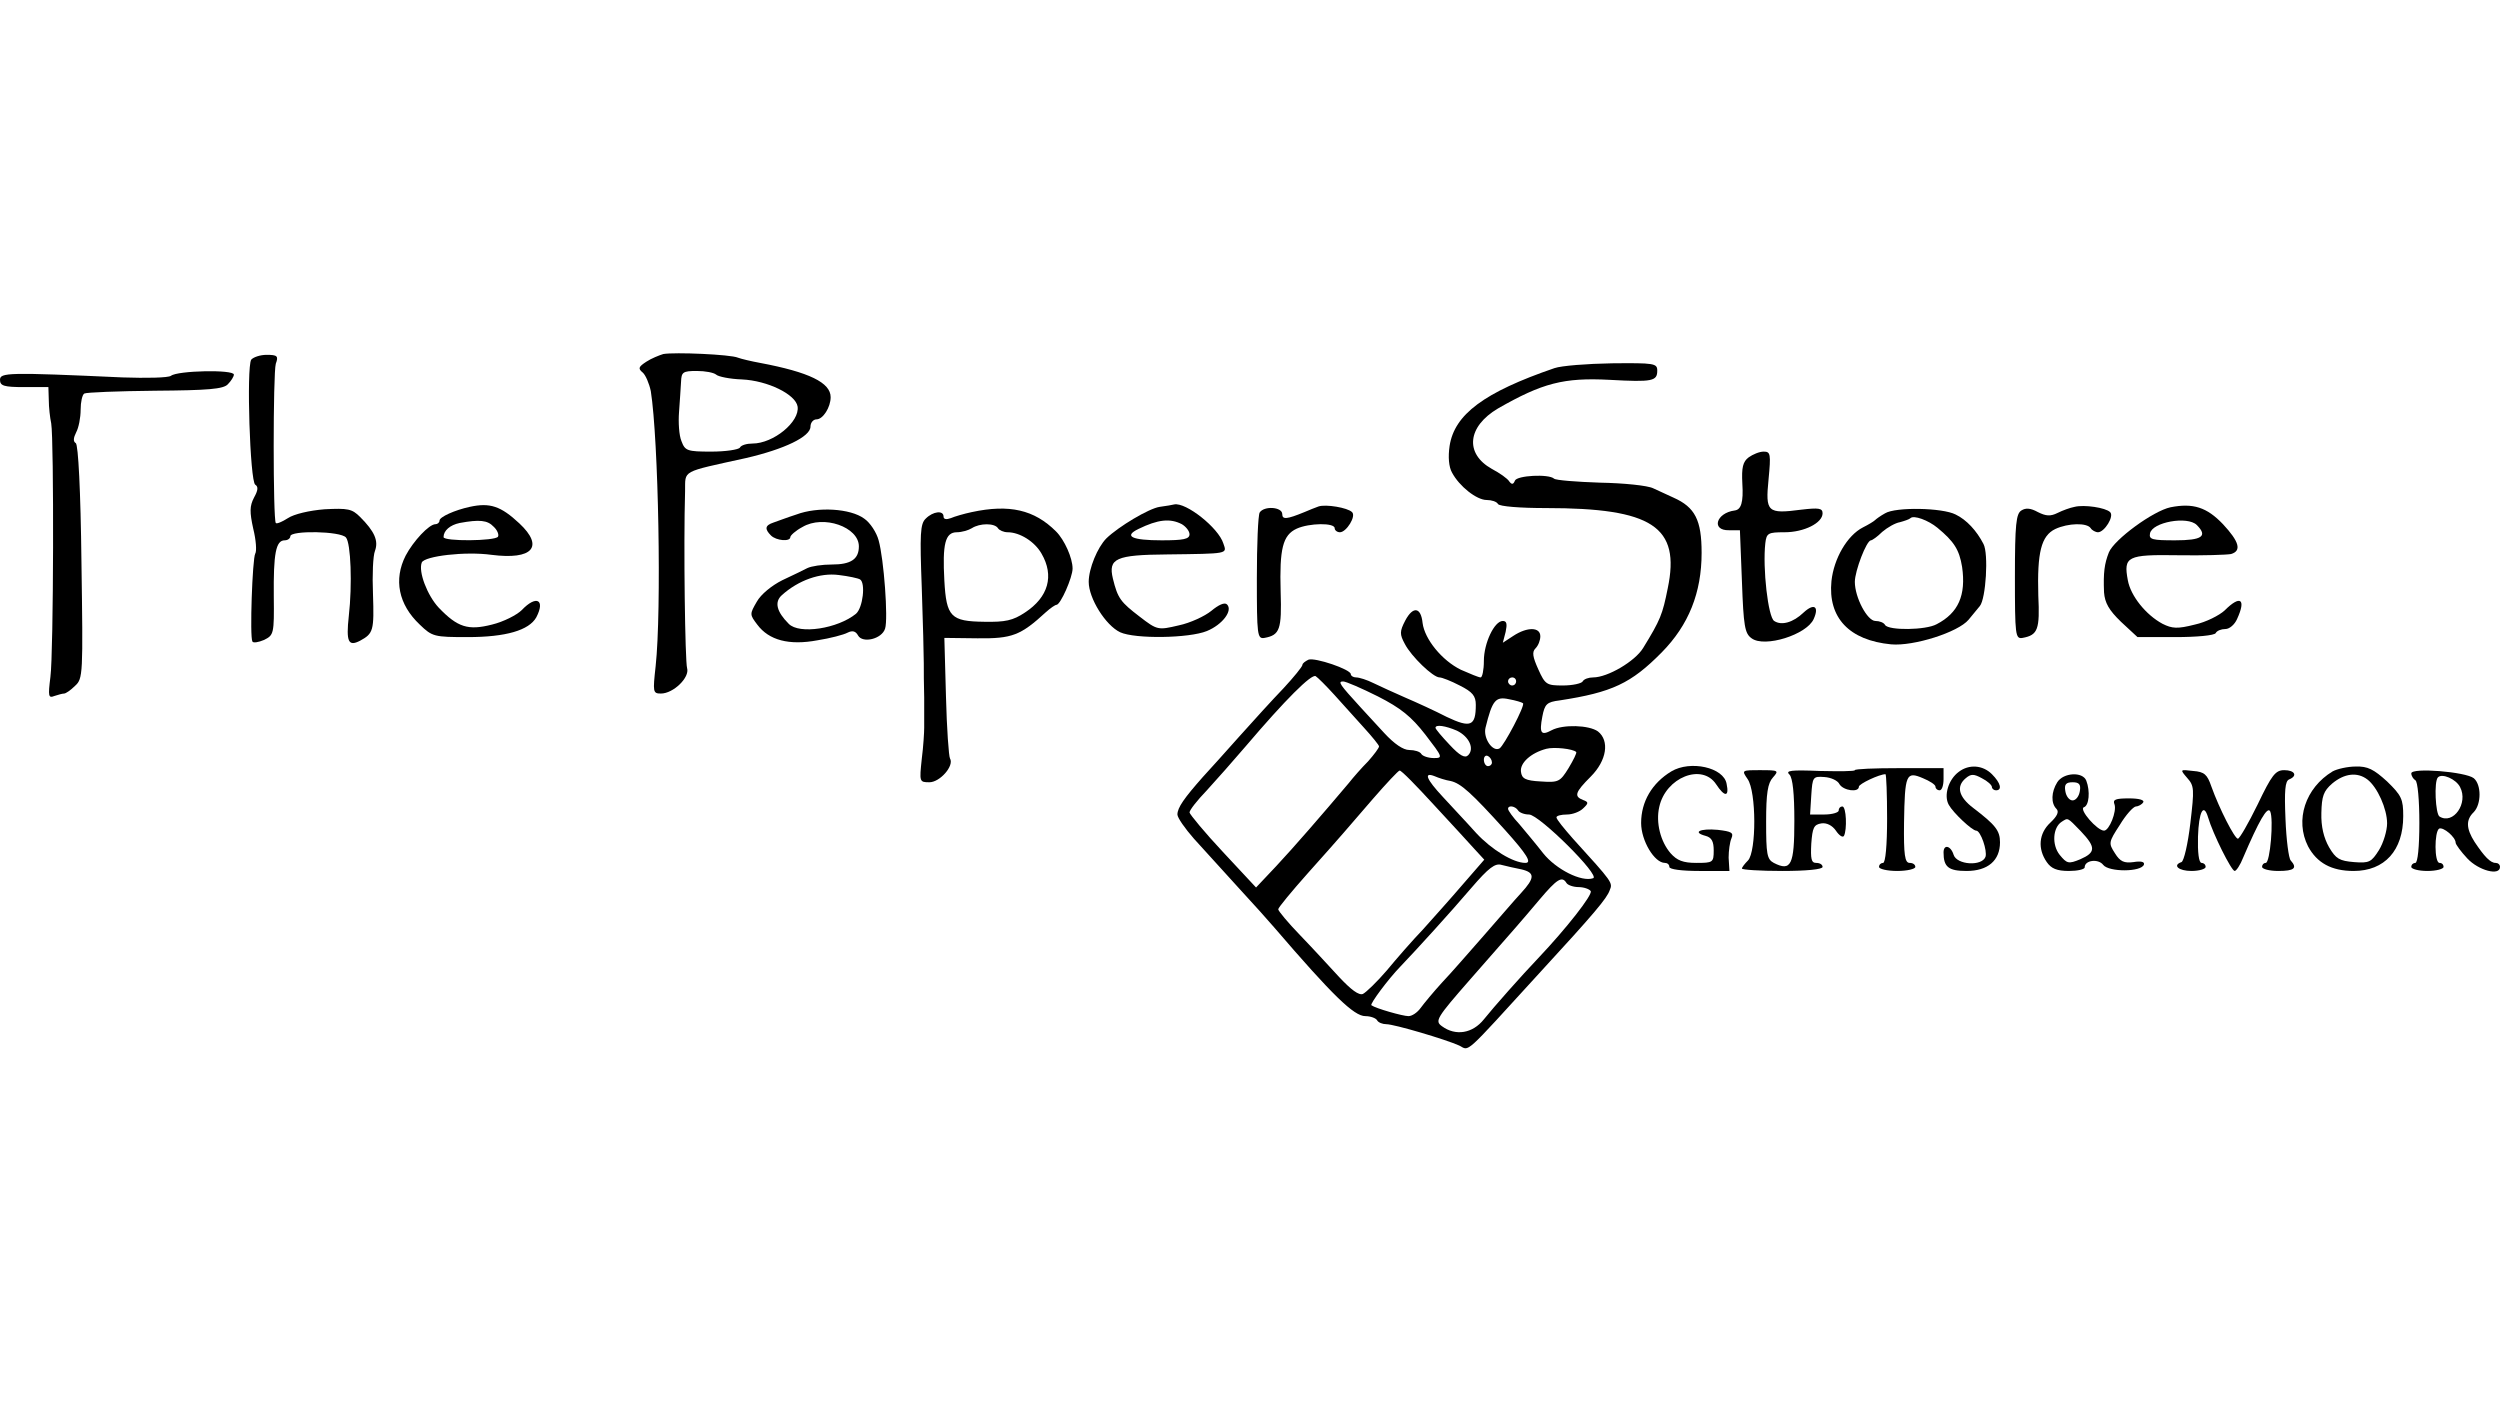
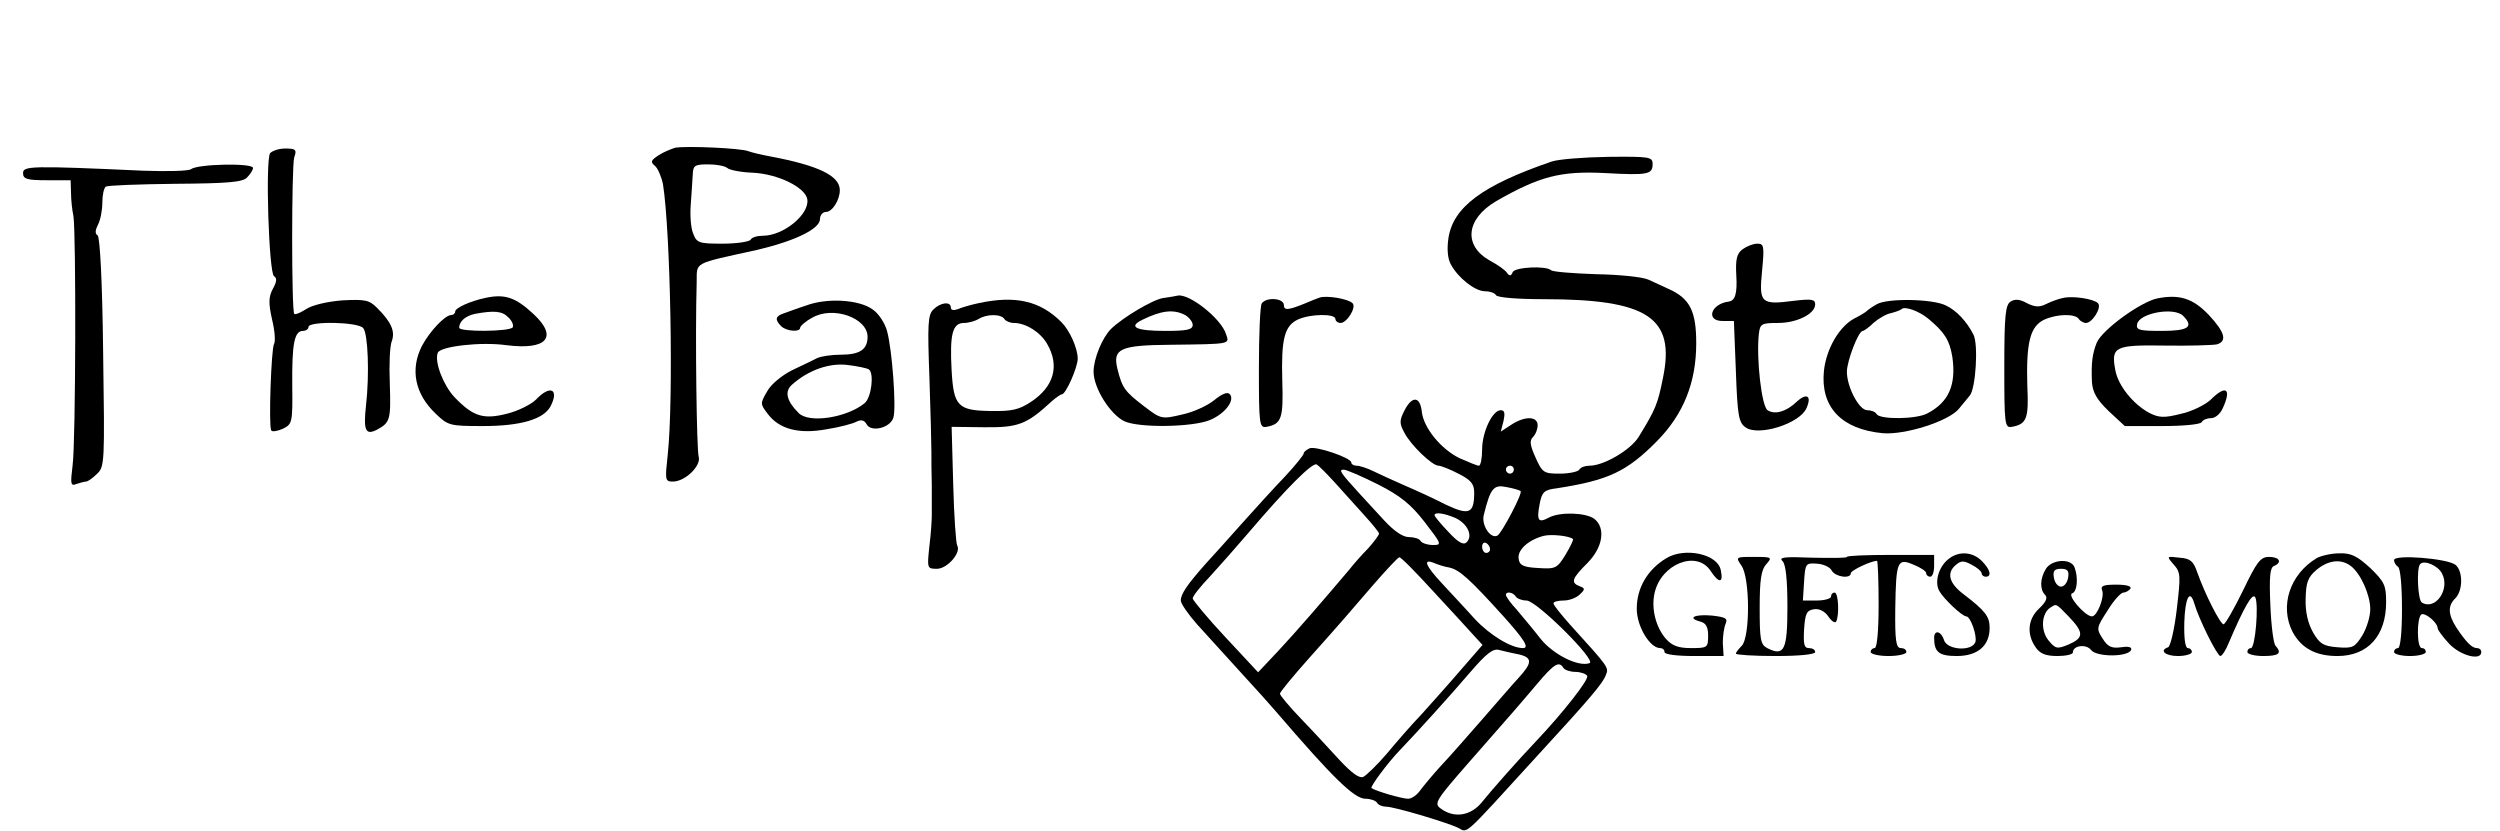
- <svg xmlns="http://www.w3.org/2000/svg" version="1.0" width="620pt" height="350pt" viewBox="0 0 620 350" preserveAspectRatio="xMidYMid meet">
-   <g transform="translate(0,350) scale(0.1,-0.1)" fill="#000000" stroke="none">
-     <path d="M1645 2622 c-10 -3 -30 -11 -42 -19 -20 -13 -21 -17 -9 -27 7 -6 16 -27 20 -46 19 -120 27 -544 12 -682 -7 -64 -7 -68 13 -68 31 0 72 40 65 63 -5 16 -9 304 -5 439 1 53 -12 46 151 82 95 22 160 53 160 78 0 10 7 18 15 18 16 0 35 30 35 55 0 36 -53 62 -175 85 -22 4 -47 10 -55 13 -18 8 -157 14 -185 9z m131 -51 c5 -5 34 -11 64 -12 64 -3 133 -37 138 -67 6 -38 -60 -92 -112 -92 -14 0 -28 -4 -31 -10 -3 -5 -35 -10 -71 -10 -60 0 -65 2 -74 26 -6 14 -8 47 -6 72 2 26 4 59 5 75 1 24 4 27 39 27 21 0 42 -4 48 -9z" />
-     <path d="M623 2608 c-12 -20 -3 -302 10 -310 8 -5 7 -14 -3 -32 -11 -21 -11 -36 -2 -77 7 -28 9 -56 5 -62 -7 -12 -14 -207 -7 -218 2 -4 15 -2 29 4 24 12 25 15 24 108 -1 106 5 139 27 139 8 0 14 5 14 10 0 15 125 13 138 -3 12 -14 16 -116 7 -195 -7 -64 -1 -76 28 -61 33 18 35 25 32 116 -2 47 0 95 5 107 9 25 -1 48 -37 84 -20 20 -30 22 -88 19 -38 -3 -76 -12 -91 -22 -14 -9 -28 -15 -30 -12 -7 7 -7 371 0 395 7 19 4 22 -23 22 -16 0 -33 -6 -38 -12z" />
-     <path d="M3855 2587 c-175 -60 -248 -115 -260 -193 -4 -27 -2 -52 6 -66 18 -34 61 -68 86 -68 12 0 25 -4 28 -10 4 -6 55 -10 119 -10 264 0 334 -46 302 -199 -13 -65 -18 -78 -61 -148 -20 -33 -88 -73 -124 -73 -11 0 -23 -4 -26 -10 -3 -5 -25 -10 -49 -10 -40 0 -44 2 -61 40 -14 31 -16 43 -7 52 7 7 12 20 12 30 0 23 -32 24 -67 1 l-26 -17 7 27 c4 19 3 27 -7 27 -21 0 -47 -55 -47 -99 0 -23 -4 -41 -8 -41 -5 0 -26 9 -49 19 -47 23 -90 76 -95 116 -4 40 -24 42 -43 6 -14 -27 -14 -34 -1 -58 16 -31 70 -83 86 -83 6 0 29 -9 50 -20 32 -16 40 -26 40 -48 0 -53 -13 -58 -72 -30 -29 15 -75 36 -103 48 -27 12 -63 28 -79 36 -16 8 -35 14 -43 14 -7 0 -13 4 -13 8 0 12 -89 42 -105 36 -8 -4 -15 -9 -15 -13 0 -4 -21 -30 -47 -58 -27 -28 -76 -82 -110 -120 -34 -38 -74 -83 -90 -100 -46 -52 -63 -76 -63 -93 0 -8 19 -35 41 -60 23 -25 72 -79 109 -120 38 -41 78 -86 90 -100 146 -170 198 -220 226 -220 13 0 26 -5 29 -10 3 -6 14 -10 23 -10 20 0 148 -38 181 -53 26 -13 8 -29 198 179 138 150 168 186 175 206 8 19 8 19 -91 128 -22 25 -41 48 -41 53 0 4 12 7 26 7 14 0 32 7 40 15 14 13 14 16 0 21 -23 9 -20 19 19 58 40 40 47 89 18 112 -22 16 -87 18 -115 3 -26 -14 -31 -8 -23 34 6 31 11 36 43 40 130 20 177 42 253 119 67 68 99 148 99 247 0 81 -16 113 -70 137 -14 6 -36 17 -50 23 -14 7 -74 13 -132 14 -59 2 -110 6 -114 10 -13 12 -92 8 -97 -5 -4 -10 -8 -10 -14 -2 -4 7 -24 21 -43 31 -68 38 -61 105 15 150 110 63 163 77 277 71 107 -6 118 -3 118 23 0 18 -8 19 -112 18 -62 -1 -126 -6 -143 -12z m-546 -810 c20 -22 53 -59 73 -81 21 -23 38 -44 38 -47 0 -4 -12 -20 -27 -37 -16 -16 -37 -40 -48 -54 -65 -77 -136 -159 -180 -206 l-50 -53 -82 88 c-45 48 -82 93 -83 98 0 6 19 30 43 55 23 25 67 75 97 110 97 114 163 180 173 173 5 -3 26 -24 46 -46z m451 33 c0 -5 -4 -10 -10 -10 -5 0 -10 5 -10 10 0 6 5 10 10 10 6 0 10 -4 10 -10z m-343 -37 c57 -29 83 -50 118 -95 43 -56 44 -58 21 -58 -14 0 -28 5 -31 10 -3 6 -17 10 -30 10 -15 0 -37 15 -62 42 -21 23 -47 51 -58 63 -53 58 -58 65 -44 65 7 0 46 -17 86 -37z m360 -17 c6 -5 -47 -105 -58 -112 -17 -10 -41 25 -35 51 17 69 25 78 58 71 17 -3 33 -8 35 -10z m-164 -68 c31 -15 44 -45 28 -61 -8 -8 -21 -1 -46 26 -19 20 -35 39 -35 42 0 9 25 5 53 -7z m296 -53 c2 -2 -7 -20 -19 -40 -21 -34 -25 -36 -69 -33 -38 2 -47 7 -49 24 -3 22 25 47 63 57 19 5 66 0 74 -8z m-209 -26 c0 -5 -4 -9 -10 -9 -5 0 -10 7 -10 16 0 8 5 12 10 9 6 -3 10 -10 10 -16z m-144 -105 c44 -47 89 -97 102 -111 l23 -25 -53 -61 c-29 -34 -74 -84 -99 -112 -26 -27 -66 -73 -90 -102 -24 -28 -51 -54 -59 -58 -10 -4 -29 10 -59 42 -24 26 -67 73 -97 104 -30 31 -54 60 -54 64 0 4 33 44 73 89 93 104 91 103 162 185 33 38 63 70 66 70 4 1 42 -38 85 -85z m42 59 c25 -6 50 -28 135 -122 53 -59 67 -81 50 -81 -30 0 -84 33 -122 74 -25 28 -63 68 -83 90 -41 44 -48 62 -20 51 9 -4 27 -10 40 -12z m167 -73 c3 -5 15 -10 27 -10 25 0 178 -152 159 -158 -29 -10 -92 22 -124 62 -17 22 -44 54 -59 72 -16 17 -28 34 -28 38 0 10 18 7 25 -4z m8 -146 c34 -8 34 -21 -1 -59 -15 -16 -56 -64 -92 -105 -36 -41 -82 -94 -104 -117 -21 -23 -45 -52 -53 -63 -8 -11 -21 -20 -30 -20 -14 0 -81 19 -92 27 -4 3 41 64 72 96 43 45 123 133 176 195 43 50 59 62 75 57 12 -3 33 -8 49 -11z m112 -34 c3 -5 17 -10 30 -10 13 0 27 -5 30 -10 5 -9 -60 -92 -130 -166 -42 -44 -111 -122 -135 -152 -28 -35 -70 -42 -104 -17 -18 13 -14 20 70 116 122 139 123 140 172 198 44 52 56 59 67 41z" />
-     <path d="M0 2558 c0 -15 10 -18 60 -18 l60 0 1 -32 c0 -18 3 -44 6 -58 7 -41 6 -570 -2 -629 -6 -48 -5 -53 10 -47 9 3 20 6 24 6 4 0 16 8 27 19 20 18 20 28 16 307 -2 178 -8 291 -14 295 -7 4 -6 13 1 27 6 11 11 36 11 56 0 19 4 37 9 40 5 3 84 6 175 7 132 1 170 4 181 16 8 8 15 19 15 24 0 13 -140 10 -156 -3 -7 -5 -61 -6 -120 -4 -285 13 -304 12 -304 -6z" />
-     <path d="M4337 2366 c-15 -11 -18 -26 -16 -65 3 -47 -3 -65 -19 -67 -46 -6 -59 -50 -14 -49 l27 0 5 -127 c4 -111 7 -129 24 -141 32 -24 137 9 154 48 14 31 1 40 -25 16 -26 -25 -55 -33 -73 -21 -15 9 -29 131 -22 193 3 25 7 27 48 27 48 0 94 23 94 47 0 13 -10 14 -53 9 -84 -11 -89 -6 -81 75 6 63 5 69 -12 69 -11 0 -27 -7 -37 -14z" />
-     <path d="M1165 2243 c-37 -8 -75 -25 -75 -34 0 -5 -5 -9 -10 -9 -16 0 -55 -42 -74 -78 -30 -59 -18 -121 35 -171 31 -30 36 -31 119 -31 95 0 152 17 170 49 23 44 0 56 -36 18 -12 -12 -45 -29 -74 -36 -59 -15 -85 -7 -132 42 -28 30 -51 89 -42 112 7 16 108 28 173 19 102 -13 131 20 69 78 -46 43 -73 52 -123 41z m59 -49 c9 -8 14 -20 11 -25 -7 -11 -135 -12 -135 -1 0 16 16 30 40 35 49 9 69 7 84 -9z" />
-     <path d="M2876 2243 c-27 -4 -102 -49 -132 -78 -22 -22 -44 -75 -44 -108 0 -41 42 -108 78 -125 37 -17 171 -15 215 3 39 16 65 51 50 66 -6 6 -21 -1 -39 -16 -16 -13 -52 -30 -81 -36 -51 -12 -53 -12 -97 22 -47 36 -54 45 -66 94 -12 50 7 59 134 60 154 2 149 1 140 27 -12 39 -93 103 -122 97 -4 -1 -20 -4 -36 -6z m55 -43 c10 -6 19 -17 19 -25 0 -12 -15 -15 -69 -15 -74 0 -95 10 -58 28 49 24 79 27 108 12z" />
-     <path d="M3270 2244 c-8 -3 -24 -9 -35 -14 -44 -18 -55 -19 -55 -5 0 18 -45 21 -56 4 -4 -7 -7 -80 -7 -163 0 -142 1 -151 19 -148 38 7 43 21 40 115 -3 106 5 140 40 156 31 14 94 15 94 1 0 -5 6 -10 13 -10 16 0 41 40 30 50 -11 11 -65 20 -83 14z" />
-     <path d="M5145 2243 c-11 -2 -30 -9 -42 -15 -18 -9 -29 -8 -49 2 -18 10 -30 11 -41 4 -13 -8 -16 -34 -16 -164 0 -146 1 -155 19 -152 38 7 43 21 39 105 -3 107 7 148 42 165 32 15 79 16 88 2 3 -5 12 -10 18 -10 16 0 41 40 30 50 -11 11 -64 19 -88 13z" />
-     <path d="M5383 2242 c-43 -9 -140 -80 -153 -112 -11 -28 -14 -50 -12 -99 2 -26 12 -44 42 -73 l41 -38 94 0 c52 0 97 4 100 10 3 6 14 10 24 10 10 0 23 11 29 25 23 50 8 60 -31 21 -13 -12 -46 -29 -74 -35 -43 -11 -56 -10 -80 2 -41 22 -79 69 -86 108 -11 59 -2 64 125 62 62 -1 121 1 131 3 27 8 20 31 -20 74 -40 42 -74 53 -130 42z m65 -44 c28 -28 13 -38 -54 -38 -56 0 -65 2 -62 17 5 28 93 44 116 21z" />
-     <path d="M1975 2224 c-22 -7 -48 -17 -57 -20 -21 -7 -22 -16 -6 -32 13 -13 48 -16 48 -4 0 4 13 16 30 25 52 31 140 0 140 -48 0 -32 -20 -45 -67 -45 -24 0 -51 -4 -61 -9 -9 -5 -37 -18 -62 -30 -26 -13 -53 -35 -63 -53 -18 -31 -18 -32 1 -57 29 -39 79 -52 149 -39 32 5 66 14 75 19 12 6 20 4 26 -7 11 -20 59 -9 67 17 8 24 -3 173 -16 219 -5 19 -21 44 -36 54 -34 25 -115 30 -168 10z m158 -161 c14 -9 7 -70 -10 -85 -45 -37 -141 -52 -167 -25 -30 30 -36 54 -17 71 41 37 95 56 141 50 25 -3 48 -8 53 -11z" />
-     <path d="M2410 2230 c-19 -4 -43 -11 -52 -15 -11 -4 -18 -3 -18 4 0 16 -26 13 -44 -5 -14 -13 -15 -38 -10 -172 3 -86 5 -170 5 -187 0 -16 0 -55 1 -85 0 -30 0 -64 0 -75 0 -11 -2 -46 -6 -77 -6 -57 -6 -58 19 -58 26 0 62 41 51 59 -3 5 -8 74 -10 154 l-4 145 82 -1 c86 -1 107 7 170 65 11 10 23 18 26 18 10 0 40 68 40 90 0 26 -20 71 -41 92 -54 54 -116 68 -209 48z m65 -40 c3 -5 14 -10 24 -10 30 0 67 -23 84 -53 32 -55 17 -108 -41 -146 -30 -20 -49 -24 -101 -23 -83 1 -94 12 -99 102 -5 91 2 120 31 120 12 0 29 5 37 10 20 13 57 13 65 0z" />
-     <path d="M4675 2227 c-11 -6 -22 -14 -25 -17 -3 -3 -16 -11 -30 -18 -39 -20 -72 -77 -78 -133 -9 -91 44 -147 148 -157 56 -5 166 30 192 61 10 12 22 27 28 34 15 18 22 130 9 154 -17 33 -42 60 -69 73 -33 17 -149 19 -175 3z m130 -36 c41 -34 54 -54 61 -97 10 -70 -9 -114 -63 -142 -27 -15 -119 -16 -128 -2 -3 6 -14 10 -24 10 -20 0 -51 58 -51 97 0 27 29 103 40 103 3 0 16 9 28 21 13 11 32 22 44 24 11 3 23 7 26 10 8 8 44 -5 67 -24z" />
-     <path d="M4145 1587 c-48 -29 -75 -75 -75 -128 0 -44 33 -99 59 -99 6 0 11 -4 11 -10 0 -6 31 -10 74 -10 l75 0 -2 33 c0 17 3 39 7 48 6 14 0 17 -34 21 -44 4 -64 -6 -30 -15 15 -4 20 -14 20 -36 0 -30 -2 -31 -43 -31 -33 0 -48 6 -64 24 -25 29 -37 76 -28 115 16 73 106 109 141 56 21 -32 33 -32 26 1 -7 41 -90 59 -137 31z" />
-     <path d="M4600 1590 c0 -3 -39 -3 -87 -2 -72 3 -86 1 -75 -9 8 -9 12 -47 12 -115 0 -109 -8 -126 -51 -104 -17 9 -19 22 -19 102 0 71 4 96 17 110 15 17 14 18 -31 18 -47 0 -47 0 -32 -22 22 -31 22 -180 1 -202 -8 -8 -15 -17 -15 -20 0 -3 45 -6 100 -6 60 0 100 4 100 10 0 6 -7 10 -16 10 -12 0 -14 10 -12 48 3 39 6 47 25 50 13 2 27 -5 36 -18 8 -12 17 -18 20 -13 8 15 6 73 -4 73 -5 0 -9 -4 -9 -10 0 -5 -16 -10 -36 -10 l-35 0 3 48 c3 45 4 47 32 45 17 -1 34 -9 38 -18 10 -16 48 -21 48 -6 0 7 51 31 66 31 2 0 4 -49 4 -110 0 -67 -4 -110 -10 -110 -5 0 -10 -4 -10 -10 0 -5 20 -10 45 -10 25 0 45 5 45 10 0 6 -6 10 -14 10 -12 0 -15 19 -14 100 2 120 5 128 47 110 17 -7 31 -16 31 -21 0 -5 5 -9 10 -9 6 0 10 12 10 28 l0 27 -110 0 c-61 0 -110 -2 -110 -5z" />
-     <path d="M4858 1586 c-26 -19 -38 -59 -25 -82 11 -20 58 -64 68 -64 11 0 28 -50 23 -65 -9 -24 -71 -20 -79 5 -7 23 -25 27 -25 6 0 -36 12 -46 57 -46 53 0 83 26 83 71 0 29 -11 43 -66 85 -37 28 -43 54 -19 74 13 11 20 11 40 0 14 -7 25 -17 25 -22 0 -4 5 -8 10 -8 16 0 12 18 -10 40 -23 23 -57 25 -82 6z" />
-     <path d="M5785 1587 c-68 -41 -94 -121 -61 -186 22 -41 58 -61 113 -61 77 0 123 51 123 136 0 42 -4 51 -40 86 -33 30 -48 38 -78 37 -20 0 -46 -6 -57 -12z m86 -20 c25 -19 49 -73 49 -109 0 -18 -9 -48 -20 -66 -19 -30 -24 -33 -62 -30 -36 3 -45 8 -62 37 -13 23 -20 51 -19 85 1 41 5 54 27 73 30 25 62 29 87 10z" />
-     <path d="M5424 1571 c18 -20 18 -28 8 -113 -6 -51 -16 -94 -22 -96 -23 -8 -7 -22 25 -22 19 0 35 5 35 10 0 6 -5 10 -10 10 -7 0 -10 26 -9 65 2 62 14 85 25 48 12 -41 58 -133 66 -133 4 0 14 15 21 33 39 91 60 128 67 115 9 -19 0 -128 -11 -128 -5 0 -9 -4 -9 -10 0 -5 18 -10 40 -10 40 0 48 7 31 26 -5 5 -11 51 -13 103 -3 70 -1 94 9 98 22 9 14 23 -12 23 -22 0 -31 -12 -66 -85 -23 -47 -45 -85 -49 -85 -8 0 -46 74 -66 130 -10 29 -17 36 -45 38 -33 4 -33 4 -15 -17z" />
-     <path d="M5980 1582 c0 -6 5 -14 10 -17 6 -3 10 -50 10 -106 0 -59 -4 -99 -10 -99 -5 0 -10 -4 -10 -10 0 -5 18 -10 40 -10 22 0 40 5 40 10 0 6 -4 10 -10 10 -13 0 -13 77 -1 85 10 5 41 -21 41 -35 0 -4 13 -22 29 -39 28 -30 81 -44 81 -21 0 6 -5 10 -11 10 -13 0 -28 16 -52 52 -21 33 -22 55 -2 74 19 20 19 68 0 84 -20 16 -155 27 -155 12z m121 -34 c21 -40 -17 -94 -51 -73 -10 6 -14 87 -4 97 10 11 45 -4 55 -24z" />
-     <path d="M5102 1560 c-15 -24 -16 -52 -2 -66 7 -7 2 -18 -15 -34 -29 -27 -32 -65 -9 -98 11 -16 25 -22 55 -22 21 0 39 4 39 9 0 18 34 22 46 6 14 -18 95 -18 101 1 2 7 -8 9 -26 6 -23 -3 -33 1 -46 22 -16 25 -16 27 12 70 15 25 33 45 40 46 6 0 15 5 18 10 4 6 -10 10 -35 10 -34 0 -41 -3 -36 -15 6 -17 -13 -65 -26 -65 -17 0 -63 53 -50 58 13 4 16 40 6 66 -9 23 -57 20 -72 -4z m56 -22 c-2 -13 -10 -23 -18 -23 -8 0 -16 10 -18 23 -3 17 2 22 18 22 16 0 21 -5 18 -22z m2 -99 c38 -40 38 -53 -1 -70 -29 -12 -33 -11 -51 11 -20 25 -17 68 5 82 16 10 13 12 47 -23z" />
+ <svg xmlns="http://www.w3.org/2000/svg" version="1.1" id="Layer_1" x="0px" y="0px" width="283px" height="94px" viewBox="0 0 283 94" enable-background="new 0 0 283 94" xml:space="preserve">
+   <g transform="translate(0,350) scale(0.1,-0.1)">
+     <path d="M764.409,3332.778c-4.487-1.348-13.467-4.937-18.853-8.53c-8.975-5.83-9.424-7.627-4.038-12.114   c3.14-2.695,7.183-12.119,8.975-20.645c8.53-53.862,12.119-244.165,5.386-306.099c-3.14-28.73-3.14-30.527,5.835-30.527   c13.916,0,32.319,17.959,29.175,28.281c-2.246,7.178-4.038,136.445-2.246,197.036c0.449,23.784-5.381,20.645,67.773,36.802   c42.642,9.873,71.812,23.789,71.812,35.01c0,4.487,3.145,8.076,6.733,8.076c7.183,0,15.708,13.467,15.708,24.688   c0,16.157-23.784,27.827-78.545,38.149c-9.873,1.792-21.094,4.487-24.683,5.835   C839.365,3332.329,776.973,3335.024,764.409,3332.778z M823.203,3309.887c2.246-2.241,15.264-4.937,28.726-5.386   c28.726-1.343,59.692-16.606,61.938-30.068c2.695-17.056-26.929-41.294-50.269-41.294c-6.284,0-12.568-1.792-13.911-4.487   c-1.348-2.246-15.713-4.487-31.87-4.487c-26.929,0-29.175,0.898-33.213,11.67c-2.69,6.279-3.589,21.094-2.69,32.314   c0.898,11.67,1.792,26.479,2.241,33.657c0.449,10.776,1.797,12.124,17.505,12.124   C811.084,3313.93,820.513,3312.134,823.203,3309.887z" />
+     <path d="M305.708,3326.494c-5.386-8.975-1.348-135.542,4.487-139.136c3.594-2.241,3.145-6.284-1.348-14.36   c-4.937-9.424-4.937-16.157-0.898-34.561c3.145-12.568,4.043-25.137,2.246-27.827c-3.14-5.386-6.284-92.905-3.14-97.847   c0.894-1.787,6.733-0.889,13.013,1.797c10.771,5.381,11.221,6.729,10.771,48.477c-0.449,47.573,2.246,62.383,12.119,62.383   c3.594,0,6.284,2.246,6.284,4.492c0,6.729,56.104,5.83,61.938-1.348c5.386-6.284,7.183-52.065,3.14-87.52   c-3.14-28.73-0.449-34.111,12.568-27.383c14.814,8.076,15.708,11.221,14.365,52.065c-0.898,21.094,0,42.642,2.241,48.022   c4.038,11.221-0.449,21.548-16.606,37.705c-8.975,8.975-13.467,9.873-39.497,8.525c-17.051-1.348-34.111-5.386-40.84-9.873   c-6.284-4.038-12.568-6.733-13.467-5.386c-3.14,3.14-3.14,166.514,0,177.285c3.145,8.53,1.797,9.873-10.322,9.873   C315.581,3331.88,307.949,3329.189,305.708,3326.494z" />
+     <path d="M1756.308,3317.07c-78.535-26.929-111.309-51.616-116.689-86.626c-1.797-12.114-0.898-23.335,2.686-29.619   c8.086-15.259,27.383-30.522,38.613-30.522c5.381,0,11.211-1.792,12.559-4.487c1.797-2.69,24.688-4.487,53.418-4.487   c118.477,0,149.902-20.645,135.537-89.316c-5.83-29.175-8.076-35.01-27.373-66.426c-8.984-14.814-39.492-32.764-55.664-32.764   c-4.932,0-10.313-1.797-11.66-4.492c-1.348-2.236-11.221-4.482-21.992-4.482c-17.959,0-19.746,0.898-27.383,17.949   c-6.289,13.916-7.178,19.297-3.145,23.34c3.145,3.145,5.391,8.975,5.391,13.467c0,10.322-14.365,10.771-30.078,0.439l-11.66-7.617   l3.145,12.109c1.787,8.53,1.348,12.119-3.145,12.119c-9.434,0-21.094-24.678-21.094-44.434c0-10.322-1.797-18.398-3.594-18.398   c-2.246,0-11.67,4.033-21.992,8.525c-21.094,10.322-40.391,34.111-42.637,52.065c-1.797,17.954-10.771,18.853-19.297,2.69   c-6.289-12.119-6.289-15.264-0.449-26.025c7.178-13.916,31.416-37.256,38.594-37.256c2.695,0,13.018-4.043,22.441-8.975   c14.365-7.188,17.949-11.68,17.949-21.543c0-23.789-5.83-26.035-32.314-13.467c-13.018,6.729-33.662,16.152-46.221,21.543   c-12.129,5.381-28.281,12.568-35.469,16.162c-7.168,3.584-15.703,6.279-19.297,6.279c-3.145,0-5.83,1.787-5.83,3.584   c0,5.391-39.951,18.857-47.129,16.162c-3.584-1.797-6.729-4.033-6.729-5.83s-9.434-13.467-21.094-26.035   c-12.129-12.568-34.121-36.807-49.375-53.867c-15.259-17.051-33.213-37.246-40.396-44.883   c-20.645-23.34-28.276-34.102-28.276-41.738c0-3.584,8.53-15.703,18.403-26.924c10.327-11.221,32.314-35.459,48.921-53.857   c17.051-18.398,35.01-38.594,40.391-44.883c65.527-76.309,88.867-98.75,101.445-98.75c5.83,0,11.66-2.236,13.008-4.482   c1.348-2.686,6.289-4.482,10.332-4.482c8.965,0,66.416-17.061,81.23-23.789c11.67-5.84,3.594-13.027,88.867,80.332   c61.934,67.324,75.41,83.486,78.545,92.461c3.594,8.525,3.594,8.525-40.85,57.451c-9.863,11.221-18.398,21.543-18.398,23.779   c0,1.797,5.391,3.145,11.67,3.145c6.289,0,14.365,3.145,17.959,6.738c6.279,5.83,6.279,7.178,0,9.424   c-10.332,4.033-8.984,8.525,8.525,26.035c17.959,17.949,21.094,39.941,8.076,50.264c-9.873,7.188-39.043,8.086-51.611,1.348   c-11.67-6.289-13.916-3.594-10.322,15.254c2.695,13.926,4.932,16.162,19.297,17.959c58.34,8.975,79.443,18.857,113.555,53.408   c30.068,30.522,44.434,66.431,44.434,110.864c0,36.353-7.188,50.718-31.426,61.489c-6.279,2.695-16.152,7.627-22.441,10.322   c-6.279,3.145-33.203,5.835-59.238,6.284c-26.484,0.898-49.375,2.69-51.162,4.487c-5.84,5.386-41.299,3.594-43.545-2.246   c-1.797-4.487-3.584-4.487-6.279-0.894c-1.787,3.14-10.771,9.424-19.297,13.911c-30.518,17.056-27.373,47.129,6.729,67.324   c49.375,28.276,73.164,34.561,124.326,31.865c48.027-2.69,52.959-1.343,52.959,10.327c0,8.076-3.594,8.525-50.273,8.076   C1792.666,3322.007,1763.945,3319.76,1756.308,3317.07z M1511.25,2953.515c8.984-9.863,23.789-26.475,32.773-36.348   c9.414-10.332,17.051-19.746,17.051-21.094c0-1.797-5.391-8.984-12.119-16.611c-7.178-7.178-16.611-17.949-21.543-24.238   c-29.17-34.561-61.045-71.357-80.791-92.451l-22.441-23.789l-36.802,39.492c-20.195,21.543-36.807,41.738-37.251,43.984   c0,2.695,8.53,13.467,19.297,24.688c10.322,11.221,30.073,33.662,43.54,49.375c43.54,51.162,73.149,80.781,77.642,77.637   C1492.851,2972.822,1502.285,2963.398,1511.25,2953.515z M1713.672,2968.33c0-2.236-1.797-4.482-4.482-4.482   c-2.246,0-4.492,2.246-4.492,4.482c0,2.695,2.246,4.492,4.492,4.492C1711.875,2972.822,1713.672,2971.025,1713.672,2968.33z    M1559.726,2951.719c25.586-13.008,37.256-22.441,52.969-42.637c19.297-25.127,19.746-26.025,9.414-26.025   c-6.27,0-12.559,2.236-13.906,4.482c-1.348,2.695-7.637,4.492-13.467,4.492c-6.729,0-16.611,6.738-27.822,18.848   c-9.433,10.332-21.094,22.891-26.035,28.281c-23.789,26.035-26.035,29.17-19.746,29.17   C1524.277,2968.33,1541.777,2960.703,1559.726,2951.719z M1721.308,2944.101c2.695-2.246-21.094-47.129-26.035-50.273   c-7.627-4.492-18.398,11.221-15.703,22.891c7.617,30.967,11.211,35,26.025,31.865   C1713.222,2947.236,1720.41,2944.99,1721.308,2944.101z M1647.695,2913.574c13.926-6.738,19.746-20.195,12.568-27.383   c-3.584-3.584-9.424-0.449-20.645,11.68c-8.525,8.965-15.713,17.5-15.713,18.848   C1623.906,2920.761,1635.136,2918.965,1647.695,2913.574z M1780.547,2889.785c0.898-0.898-3.135-8.975-8.525-17.949   c-9.424-15.264-11.221-16.152-30.967-14.814c-17.051,0.908-21.094,3.145-21.992,10.771c-1.348,9.873,11.221,21.094,28.281,25.586   C1755.869,2895.625,1776.953,2893.379,1780.547,2889.785z M1686.748,2878.125c0-2.246-1.797-4.043-4.492-4.043   c-2.236,0-4.482,3.145-4.482,7.178c0,3.594,2.246,5.381,4.482,4.033C1684.951,2883.955,1686.748,2880.81,1686.748,2878.125z    M1622.109,2830.996c19.756-21.094,39.951-43.535,45.781-49.824l10.332-11.221l-23.789-27.373   c-13.018-15.273-33.213-37.705-44.434-50.273c-11.68-12.119-29.629-32.764-40.391-45.781   c-10.781-12.568-22.891-24.238-26.484-26.035c-4.492-1.797-13.027,4.492-26.484,18.857c-10.771,11.67-30.068,32.764-43.535,46.67   c-13.457,13.926-24.238,26.934-24.238,28.73s14.805,19.746,32.764,39.941c41.748,46.68,40.85,46.23,72.705,83.037   c14.824,17.061,28.281,31.416,29.629,31.416C1585.761,2869.59,1602.812,2852.09,1622.109,2830.996z M1640.967,2857.47   c11.221-2.686,22.441-12.568,60.596-54.756c23.779-26.484,30.068-36.348,22.441-36.348c-13.477,0-37.705,14.805-54.766,33.203   c-11.221,12.578-28.271,30.527-37.246,40.4c-18.398,19.746-21.543,27.822-8.984,22.881   C1627.051,2861.054,1635.136,2858.369,1640.967,2857.47z M1715.918,2824.707c1.348-2.246,6.738-4.492,12.119-4.492   c11.221,0,79.893-68.223,71.357-70.908c-13.008-4.482-41.289,9.873-55.645,27.822c-7.637,9.873-19.746,24.238-26.484,32.314   c-7.178,7.627-12.568,15.264-12.568,17.061C1704.697,2830.996,1712.773,2829.648,1715.918,2824.707z M1719.511,2759.179   c15.254-3.594,15.254-9.434-0.449-26.484c-6.738-7.178-25.137-28.73-41.289-47.129s-36.807-42.188-46.68-52.51   c-9.434-10.322-20.195-23.34-23.789-28.271c-3.594-4.941-9.424-8.984-13.467-8.984c-6.279,0-36.357,8.535-41.299,12.129   c-1.787,1.348,18.418,28.721,32.324,43.086c19.297,20.195,55.205,59.688,78.994,87.52c19.307,22.441,26.475,27.832,33.662,25.586   C1702.9,2762.773,1712.324,2760.527,1719.511,2759.179z M1769.785,2743.926c1.338-2.246,7.627-4.492,13.457-4.492   c5.84,0,12.119-2.246,13.467-4.492c2.246-4.043-26.924-41.289-58.35-74.502c-18.848-19.756-49.814-54.756-60.586-68.223   c-12.568-15.713-31.426-18.857-46.68-7.627c-8.086,5.83-6.289,8.975,31.416,52.061c54.756,62.393,55.205,62.832,77.197,88.867   C1759.453,2748.847,1764.844,2751.992,1769.785,2743.926z" />
+     <path d="M26.089,3304.052c0-6.733,4.487-8.076,26.929-8.076h26.929l0.449-14.365c0-8.076,1.348-19.746,2.695-26.03   c3.14-18.403,2.69-255.835-0.898-282.31c-2.695-21.553-2.246-23.789,4.487-21.104c4.038,1.348,8.979,2.695,10.771,2.695   c1.797,0,7.183,3.594,12.119,8.535c8.979,8.076,8.979,12.559,7.183,137.788c-0.898,79.888-3.594,130.61-6.284,132.402   c-3.14,1.797-2.69,5.835,0.449,12.119c2.69,4.937,4.937,16.157,4.937,25.132c0,8.53,1.797,16.606,4.038,17.954   c2.246,1.348,37.7,2.695,78.545,3.145c59.248,0.449,76.299,1.792,81.24,7.178c3.589,3.594,6.729,8.53,6.729,10.771   c0,5.835-62.832,4.492-70.015-1.348c-3.14-2.241-27.378-2.69-53.862-1.792C34.614,3312.583,26.089,3312.134,26.089,3304.052z" />
+     <path d="M1972.656,3217.881c-6.738-4.937-8.086-11.67-7.188-29.175c1.348-21.094-1.348-29.175-8.535-30.073   c-20.645-2.69-26.484-22.441-6.27-21.992h12.109l2.246-57.002c1.797-49.814,3.145-57.9,10.781-63.281   c14.355-10.771,61.484,4.033,69.102,21.543c6.289,13.916,0.449,17.954-11.211,7.183c-11.68-11.221-24.688-14.814-32.773-9.429   c-6.719,4.043-13.008,58.799-9.863,86.626c1.348,11.221,3.145,12.119,21.543,12.119c21.543,0,42.188,10.322,42.188,21.094   c0,5.835-4.492,6.284-23.789,4.038c-37.695-4.937-39.941-2.69-36.348,33.662c2.695,28.276,2.227,30.972-5.391,30.972   C1984.316,3224.165,1977.129,3221.02,1972.656,3217.881z" />
+     <path d="M548.97,3162.676c-16.606-3.594-33.662-11.221-33.662-15.264c0-2.241-2.241-4.038-4.487-4.038   c-7.183,0-24.683-18.853-33.213-35.005c-13.462-26.484-8.081-54.312,15.708-76.753c13.916-13.462,16.162-13.911,53.413-13.911   c42.637,0,68.223,7.627,76.299,21.992c10.322,19.746,0,25.132-16.157,8.076c-5.386-5.386-20.195-13.018-33.213-16.157   c-26.479-6.733-38.149-3.14-59.248,18.853c-12.564,13.462-22.886,39.946-18.848,50.269c3.14,7.183,48.472,12.563,77.647,8.525   c45.781-5.835,58.799,8.979,30.967,35.01C583.53,3163.574,571.411,3167.612,548.97,3162.676z M575.454,3140.683   c4.038-3.594,6.279-8.979,4.937-11.221c-3.145-4.941-60.591-5.386-60.591-0.449c0,7.178,7.178,13.462,17.949,15.708   C559.741,3148.76,568.721,3147.861,575.454,3140.683z" />
+     <path d="M1316.909,3162.676c-12.114-1.797-45.776-21.992-59.238-35.01c-9.878-9.873-19.751-33.662-19.751-48.472   c0-18.403,18.853-48.477,35.01-56.108c16.606-7.627,76.748-6.729,96.494,1.348c17.505,7.183,29.175,22.891,22.441,29.624   c-2.69,2.695-9.424-0.449-17.5-7.183c-7.183-5.83-23.34-13.462-36.357-16.157c-22.891-5.386-23.789-5.386-43.535,9.878   c-21.094,16.157-24.238,20.195-29.624,42.188c-5.386,22.441,3.145,26.479,60.146,26.929c69.116,0.898,66.87,0.449,62.837,12.119   c-5.391,17.505-41.748,46.23-54.761,43.535C1331.274,3164.917,1324.097,3163.574,1316.909,3162.676z M1341.597,3143.374   c4.487-2.69,8.53-7.632,8.53-11.221c0-5.386-6.733-6.733-30.972-6.733c-33.208,0-42.637,4.492-26.03,12.568   C1315.117,3148.76,1328.584,3150.107,1341.597,3143.374z" />
+     <path d="M1493.75,3163.125c-3.594-1.348-10.771-4.043-15.703-6.284c-19.756-8.081-24.688-8.53-24.688-2.246   c0,8.081-20.195,9.429-25.137,1.797c-1.797-3.14-3.145-35.908-3.145-73.159c0-63.74,0.449-67.773,8.535-66.426   c17.051,3.135,19.297,9.424,17.949,51.611c-1.348,47.578,2.246,62.837,17.949,70.02c13.916,6.284,42.188,6.733,42.188,0.449   c0-2.246,2.695-4.487,5.84-4.487c7.188,0,18.398,17.954,13.457,22.441C1526.074,3161.777,1501.836,3165.815,1493.75,3163.125z" />
+     <path d="M2335.293,3162.676c-4.922-0.898-13.457-4.043-18.848-6.733c-8.066-4.038-13.008-3.589-21.992,0.898   c-8.086,4.487-13.457,4.937-18.398,1.792c-5.84-3.589-7.188-15.259-7.188-73.604c0-65.537,0.449-69.57,8.535-68.223   c17.051,3.135,19.297,9.424,17.5,47.124c-1.348,48.027,3.145,66.431,18.848,74.058c14.375,6.733,35.469,7.183,39.512,0.898   c1.328-2.246,5.371-4.487,8.066-4.487c7.188,0,18.398,17.954,13.477,22.441C2369.863,3161.777,2346.074,3165.366,2335.293,3162.676   z" />
+     <path d="M2442.129,3162.226c-19.316-4.043-62.852-35.908-68.672-50.269c-4.941-12.568-6.289-22.441-5.391-44.434   c0.898-11.67,5.391-19.751,18.848-32.769l18.398-17.051h42.188c23.34,0,43.535,1.787,44.883,4.482s6.289,4.492,10.781,4.492   s10.313,4.937,13.008,11.221c10.332,22.441,3.594,26.929-13.906,9.424c-5.84-5.386-20.645-13.013-33.223-15.708   c-19.297-4.937-25.117-4.487-35.898,0.898c-18.398,9.873-35.449,30.972-38.594,48.472c-4.941,26.484-0.898,28.726,56.094,27.827   c27.832-0.444,54.316,0.449,58.809,1.348c12.109,3.589,8.965,13.916-8.984,33.213   C2482.519,3162.226,2467.265,3167.163,2442.129,3162.226z M2471.289,3142.475c12.578-12.563,5.84-17.056-24.238-17.056   c-25.137,0-29.16,0.898-27.813,7.632C2421.484,3145.62,2460.976,3152.802,2471.289,3142.475z" />
+     <path d="M912.519,3154.145c-9.873-3.14-21.543-7.627-25.581-8.975c-9.424-3.14-9.878-7.183-2.69-14.36   c5.83-5.84,21.538-7.183,21.538-1.797c0,1.797,5.835,7.178,13.467,11.221c23.34,13.911,62.837,0,62.837-21.543   c0-14.365-8.979-20.2-30.073-20.2c-10.771,0-22.891-1.792-27.378-4.038c-4.038-2.246-16.606-8.081-27.827-13.467   c-11.665-5.835-23.784-15.708-28.276-23.789c-8.081-13.911-8.081-14.36,0.449-25.581c13.018-17.505,35.459-23.335,66.875-17.505   c14.365,2.246,29.624,6.279,33.662,8.525c5.386,2.695,8.979,1.797,11.67-3.145c4.937-8.965,26.479-4.033,30.073,7.637   c3.589,10.771-1.348,77.646-7.183,98.291c-2.241,8.53-9.429,19.751-16.157,24.238   C972.666,3160.879,936.308,3163.125,912.519,3154.145z M983.432,3081.885c6.289-4.038,3.145-31.416-4.487-38.149   c-20.195-16.606-63.281-23.345-74.956-11.221c-13.462,13.462-16.152,24.238-7.622,31.865   c18.398,16.606,42.637,25.137,63.281,22.441C970.869,3085.478,981.191,3083.232,983.432,3081.885z" />
+     <path d="M1107.759,3156.841c-8.525-1.797-19.297-4.937-23.34-6.733c-4.932-1.797-8.076-1.348-8.076,1.797   c0,7.178-11.67,5.835-19.751-2.246c-6.279-5.835-6.733-17.056-4.487-77.197c1.348-38.599,2.246-76.299,2.246-83.926   c0-7.188,0-24.688,0.449-38.154c0-13.467,0-28.73,0-33.662c0-4.941-0.898-20.645-2.695-34.561   c-2.69-25.586-2.69-26.035,8.53-26.035c11.665,0,27.827,18.408,22.886,26.484c-1.343,2.246-3.589,33.213-4.487,69.111   l-1.792,65.088l36.807-0.449c38.594-0.449,48.018,3.135,76.299,29.175c4.937,4.487,10.322,8.076,11.665,8.076   c4.492,0,17.954,30.522,17.954,40.396c0,11.67-8.975,31.865-18.398,41.294C1177.329,3159.531,1149.502,3165.815,1107.759,3156.841z    M1136.933,3138.886c1.348-2.246,6.284-4.487,10.776-4.487c13.462,0,30.063-10.322,37.695-23.789   c14.365-24.683,7.632-48.472-18.398-65.527c-13.467-8.979-21.997-10.771-45.337-10.327c-37.251,0.449-42.183,5.391-44.429,45.781   c-2.246,40.845,0.898,53.862,13.911,53.862c5.386,0,13.018,2.241,16.606,4.487   C1116.738,3144.721,1133.345,3144.721,1136.933,3138.886z" />
+     <path d="M2124.355,3155.493c-4.941-2.69-9.883-6.284-11.23-7.632c-1.348-1.343-7.168-4.937-13.457-8.076   c-17.5-8.975-32.324-34.561-35-59.697c-4.043-40.84,19.746-65.977,66.426-70.459c25.117-2.246,74.492,13.457,86.172,27.373   c4.492,5.386,9.863,12.119,12.559,15.264c6.738,8.076,9.883,58.345,4.043,69.116c-7.637,14.81-18.848,26.929-30.977,32.764   C2188.086,3161.777,2136.015,3162.676,2124.355,3155.493z M2182.695,3139.336c18.398-15.259,24.238-24.238,27.383-43.535   c4.492-31.421-4.043-51.167-28.281-63.735c-12.109-6.733-53.398-7.183-57.441-0.898c-1.348,2.695-6.289,4.487-10.781,4.487   c-8.965,0-22.891,26.035-22.891,43.54c0,12.114,13.027,46.226,17.969,46.226c1.328,0,7.168,4.043,12.559,9.429   c5.84,4.937,14.355,9.873,19.746,10.771c4.941,1.343,10.332,3.14,11.68,4.487   C2156.211,3153.696,2172.383,3147.861,2182.695,3139.336z" />
+     <path d="M1886.474,2868.242c-21.543-13.018-33.662-33.652-33.662-57.441c0-19.756,14.805-44.434,26.484-44.434   c2.695,0,4.932-1.797,4.932-4.492s13.916-4.492,33.213-4.492h33.672l-0.898,14.805c0,7.637,1.348,17.52,3.145,21.543   c2.676,6.289,0,7.637-15.273,9.434c-19.746,1.797-28.73-2.695-13.457-6.738c6.719-1.797,8.965-6.279,8.965-16.152   c0-13.467-0.898-13.906-19.297-13.906c-14.805,0-21.543,2.686-28.721,10.762c-11.221,13.018-16.611,34.121-12.568,51.621   c7.188,32.764,47.578,48.916,63.281,25.137c9.434-14.375,14.824-14.375,11.68,0.439   C1944.824,2872.734,1907.578,2880.81,1886.474,2868.242z" />
+     <path d="M2090.683,2869.59c0-1.348-17.5-1.348-39.043-0.898c-32.324,1.348-38.594,0.449-33.652-4.043   c3.574-4.033,5.371-21.094,5.371-51.602c0-48.926-3.574-56.563-22.891-46.68c-7.617,4.033-8.516,9.863-8.516,45.781   c0,31.855,1.797,43.076,7.617,49.365c6.738,7.627,6.289,8.076-13.906,8.076c-21.094,0-21.094,0-14.355-9.873   c9.863-13.916,9.863-80.791,0.449-90.664c-3.594-3.584-6.738-7.627-6.738-8.975s20.195-2.695,44.883-2.695   c26.934,0,44.883,1.797,44.883,4.492s-3.145,4.492-7.188,4.492c-5.371,0-6.27,4.482-5.371,21.543   c1.328,17.5,2.676,21.094,11.211,22.432c5.84,0.908,12.129-2.236,16.152-8.076c3.594-5.391,7.637-8.076,8.984-5.84   c3.594,6.738,2.695,32.773-1.797,32.773c-2.246,0-4.043-1.797-4.043-4.492c0-2.246-7.168-4.492-16.152-4.492h-15.703l1.348,21.543   c1.328,20.195,1.777,21.094,14.355,20.195c7.617-0.439,15.254-4.023,17.051-8.066c4.492-7.188,21.543-9.434,21.543-2.695   c0,3.135,22.891,13.906,29.629,13.906c0.898,0,1.797-21.992,1.797-49.365c0-30.068-1.797-49.365-4.492-49.365   c-2.246,0-4.492-1.797-4.492-4.492c0-2.246,8.984-4.492,20.195-4.492c11.23,0,20.195,2.246,20.195,4.492   c0,2.695-2.676,4.492-6.27,4.492c-5.391,0-6.738,8.525-6.289,44.883c0.898,53.848,2.246,57.441,21.094,49.365   c7.637-3.145,13.906-7.178,13.906-9.424s2.246-4.043,4.492-4.043c2.695,0,4.492,5.391,4.492,12.568v12.119h-49.375   C2112.676,2871.836,2090.683,2870.937,2090.683,2869.59z" />
+     <path d="M2206.484,2867.793c-11.66-8.525-17.051-26.484-11.211-36.797c4.941-8.984,26.016-28.73,30.508-28.73   c4.941,0,12.578-22.441,10.332-29.18c-4.043-10.762-31.875-8.965-35.469,2.246c-3.125,10.332-11.211,12.129-11.211,2.695   c0-16.152,5.391-20.645,25.586-20.645c23.789,0,37.246,11.67,37.246,31.865c0,13.018-4.941,19.307-29.609,38.154   c-16.621,12.568-19.316,24.238-8.535,33.213c5.84,4.932,8.965,4.932,17.949,0c6.289-3.145,11.23-7.627,11.23-9.873   c0-1.797,2.227-3.594,4.473-3.594c7.188,0,5.391,8.076-4.473,17.949C2232.969,2875.429,2217.715,2876.328,2206.484,2867.793z" />
+     <path d="M2622.558,2868.242c-30.527-18.398-42.207-54.307-27.383-83.477c9.863-18.398,26.035-27.383,50.723-27.383   c34.551,0,55.195,22.891,55.195,61.035c0,18.857-1.797,22.891-17.949,38.604c-14.805,13.467-21.543,17.061-35.02,16.611   C2639.16,2873.633,2627.48,2870.937,2622.558,2868.242z M2661.152,2859.267c11.211-8.525,21.992-32.764,21.992-48.926   c0-8.076-4.043-21.533-8.984-29.619c-8.516-13.457-10.762-14.805-27.832-13.457c-16.152,1.338-20.195,3.584-27.813,16.602   c-5.84,10.322-8.984,22.891-8.535,38.145c0.449,18.398,2.246,24.238,12.129,32.773   C2635.566,2865.996,2649.922,2867.793,2661.152,2859.267z" />
+     <path d="M2460.527,2861.054c8.066-8.965,8.066-12.559,3.594-50.713c-2.695-22.881-7.188-42.178-9.883-43.076   c-10.313-3.594-3.145-9.883,11.23-9.883c8.516,0,15.703,2.246,15.703,4.492c0,2.695-2.246,4.492-4.492,4.492   c-3.145,0-4.492,11.66-4.043,29.16c0.898,27.832,6.289,38.154,11.23,21.543c5.371-18.398,26.035-59.688,29.609-59.688   c1.797,0,6.289,6.738,9.434,14.805c17.5,40.859,26.934,57.461,30.078,51.621c4.043-8.525,0-57.441-4.941-57.441   c-2.246,0-4.043-1.797-4.043-4.492c0-2.246,8.086-4.492,17.949-4.492c17.949,0,21.543,3.145,13.926,11.67   c-2.246,2.236-4.941,22.891-5.84,46.23c-1.348,31.416-0.449,42.188,4.043,43.984c9.863,4.033,6.27,10.322-5.391,10.322   c-9.883,0-13.906-5.391-29.629-38.145c-10.313-21.104-20.195-38.154-21.992-38.154c-3.594,0-20.645,33.213-29.609,58.35   c-4.492,13.008-7.637,16.152-20.195,17.051C2452.441,2870.488,2452.441,2870.488,2460.527,2861.054z" />
+     <path d="M2710.078,2865.996c0-2.695,2.246-6.279,4.473-7.627c2.695-1.348,4.492-22.441,4.492-47.568   c0-26.484-1.797-44.434-4.492-44.434c-2.227,0-4.473-1.797-4.473-4.492c0-2.246,8.066-4.492,17.949-4.492   c9.863,0,17.949,2.246,17.949,4.492c0,2.695-1.797,4.492-4.492,4.492c-5.82,0-5.82,34.551-0.449,38.145   c4.492,2.246,18.398-9.424,18.398-15.703c0-1.807,5.84-9.883,13.027-17.52c12.559-13.457,36.348-19.736,36.348-9.414   c0,2.695-2.246,4.492-4.922,4.492c-5.84,0-12.578,7.168-23.34,23.34c-9.434,14.805-9.883,24.678-0.918,33.203   c8.535,8.975,8.535,30.527,0,37.705C2770.664,2867.793,2710.078,2872.734,2710.078,2865.996z M2764.375,2850.742   c9.434-17.959-7.617-42.188-22.891-32.773c-4.492,2.695-6.289,39.053-1.797,43.545   C2744.179,2866.445,2759.883,2859.717,2764.375,2850.742z" />
+     <path d="M2315.996,2856.123c-6.719-10.771-7.188-23.34-0.898-29.619c3.145-3.145,0.898-8.086-6.719-15.254   c-13.027-12.129-14.375-29.18-4.043-43.984c4.941-7.188,11.211-9.883,24.688-9.883c9.414,0,17.5,1.797,17.5,4.043   c0,8.076,15.254,9.863,20.645,2.695c6.289-8.086,42.637-8.086,45.332,0.449c0.898,3.135-3.594,4.033-11.68,2.695   c-10.313-1.348-14.805,0.439-20.645,9.863c-7.168,11.23-7.168,12.119,5.391,31.426c6.738,11.211,14.805,20.195,17.949,20.645   c2.695,0,6.738,2.246,8.086,4.482c1.797,2.695-4.492,4.492-15.703,4.492c-15.273,0-18.398-1.348-16.172-6.729   c2.695-7.637-5.82-29.18-11.66-29.18c-7.637,0-28.281,23.789-22.441,26.035c5.84,1.797,7.188,17.949,2.695,29.629   C2344.277,2868.242,2322.734,2866.894,2315.996,2856.123z M2341.133,2846.25c-0.898-5.84-4.492-10.322-8.086-10.322   c-3.574,0-7.168,4.482-8.066,10.322c-1.348,7.637,0.898,9.873,8.066,9.873C2340.234,2856.123,2342.48,2853.886,2341.133,2846.25z    M2342.031,2801.816c17.051-17.949,17.051-23.789-0.449-31.416c-13.008-5.381-14.805-4.932-22.891,4.932   c-8.984,11.23-7.637,30.527,2.246,36.816C2328.125,2816.631,2326.777,2817.529,2342.031,2801.816z" />
  </g>
</svg>
